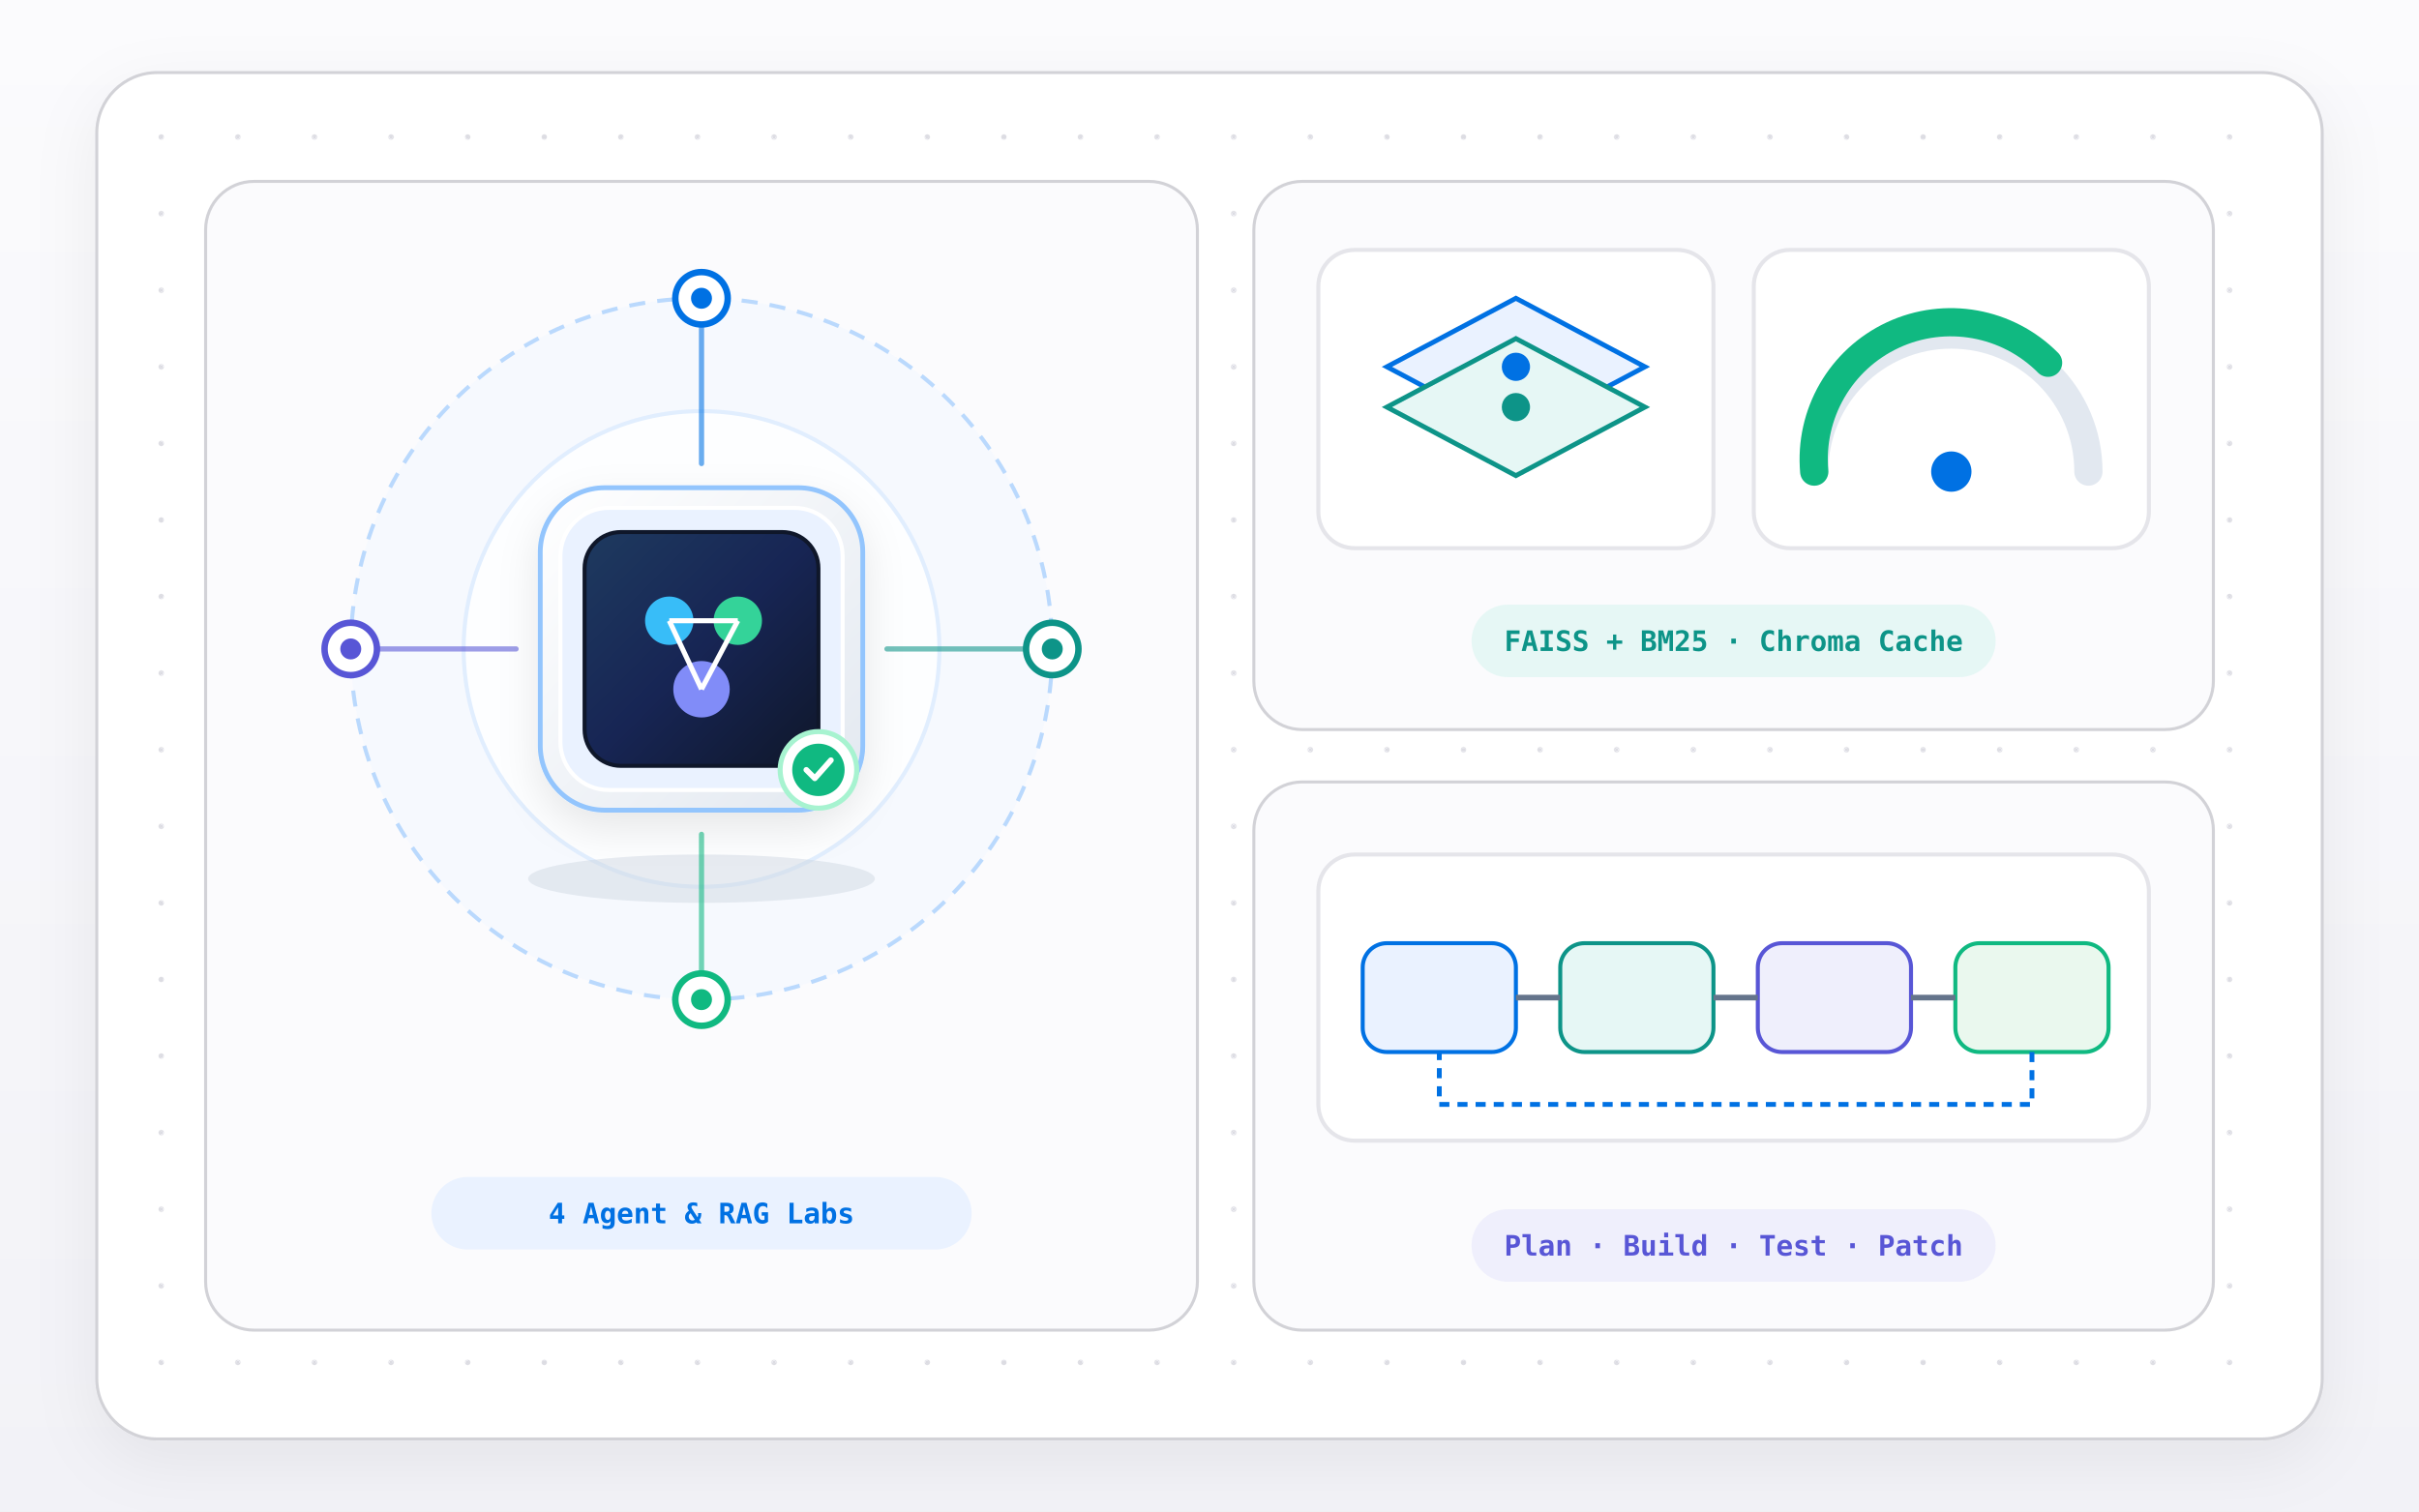
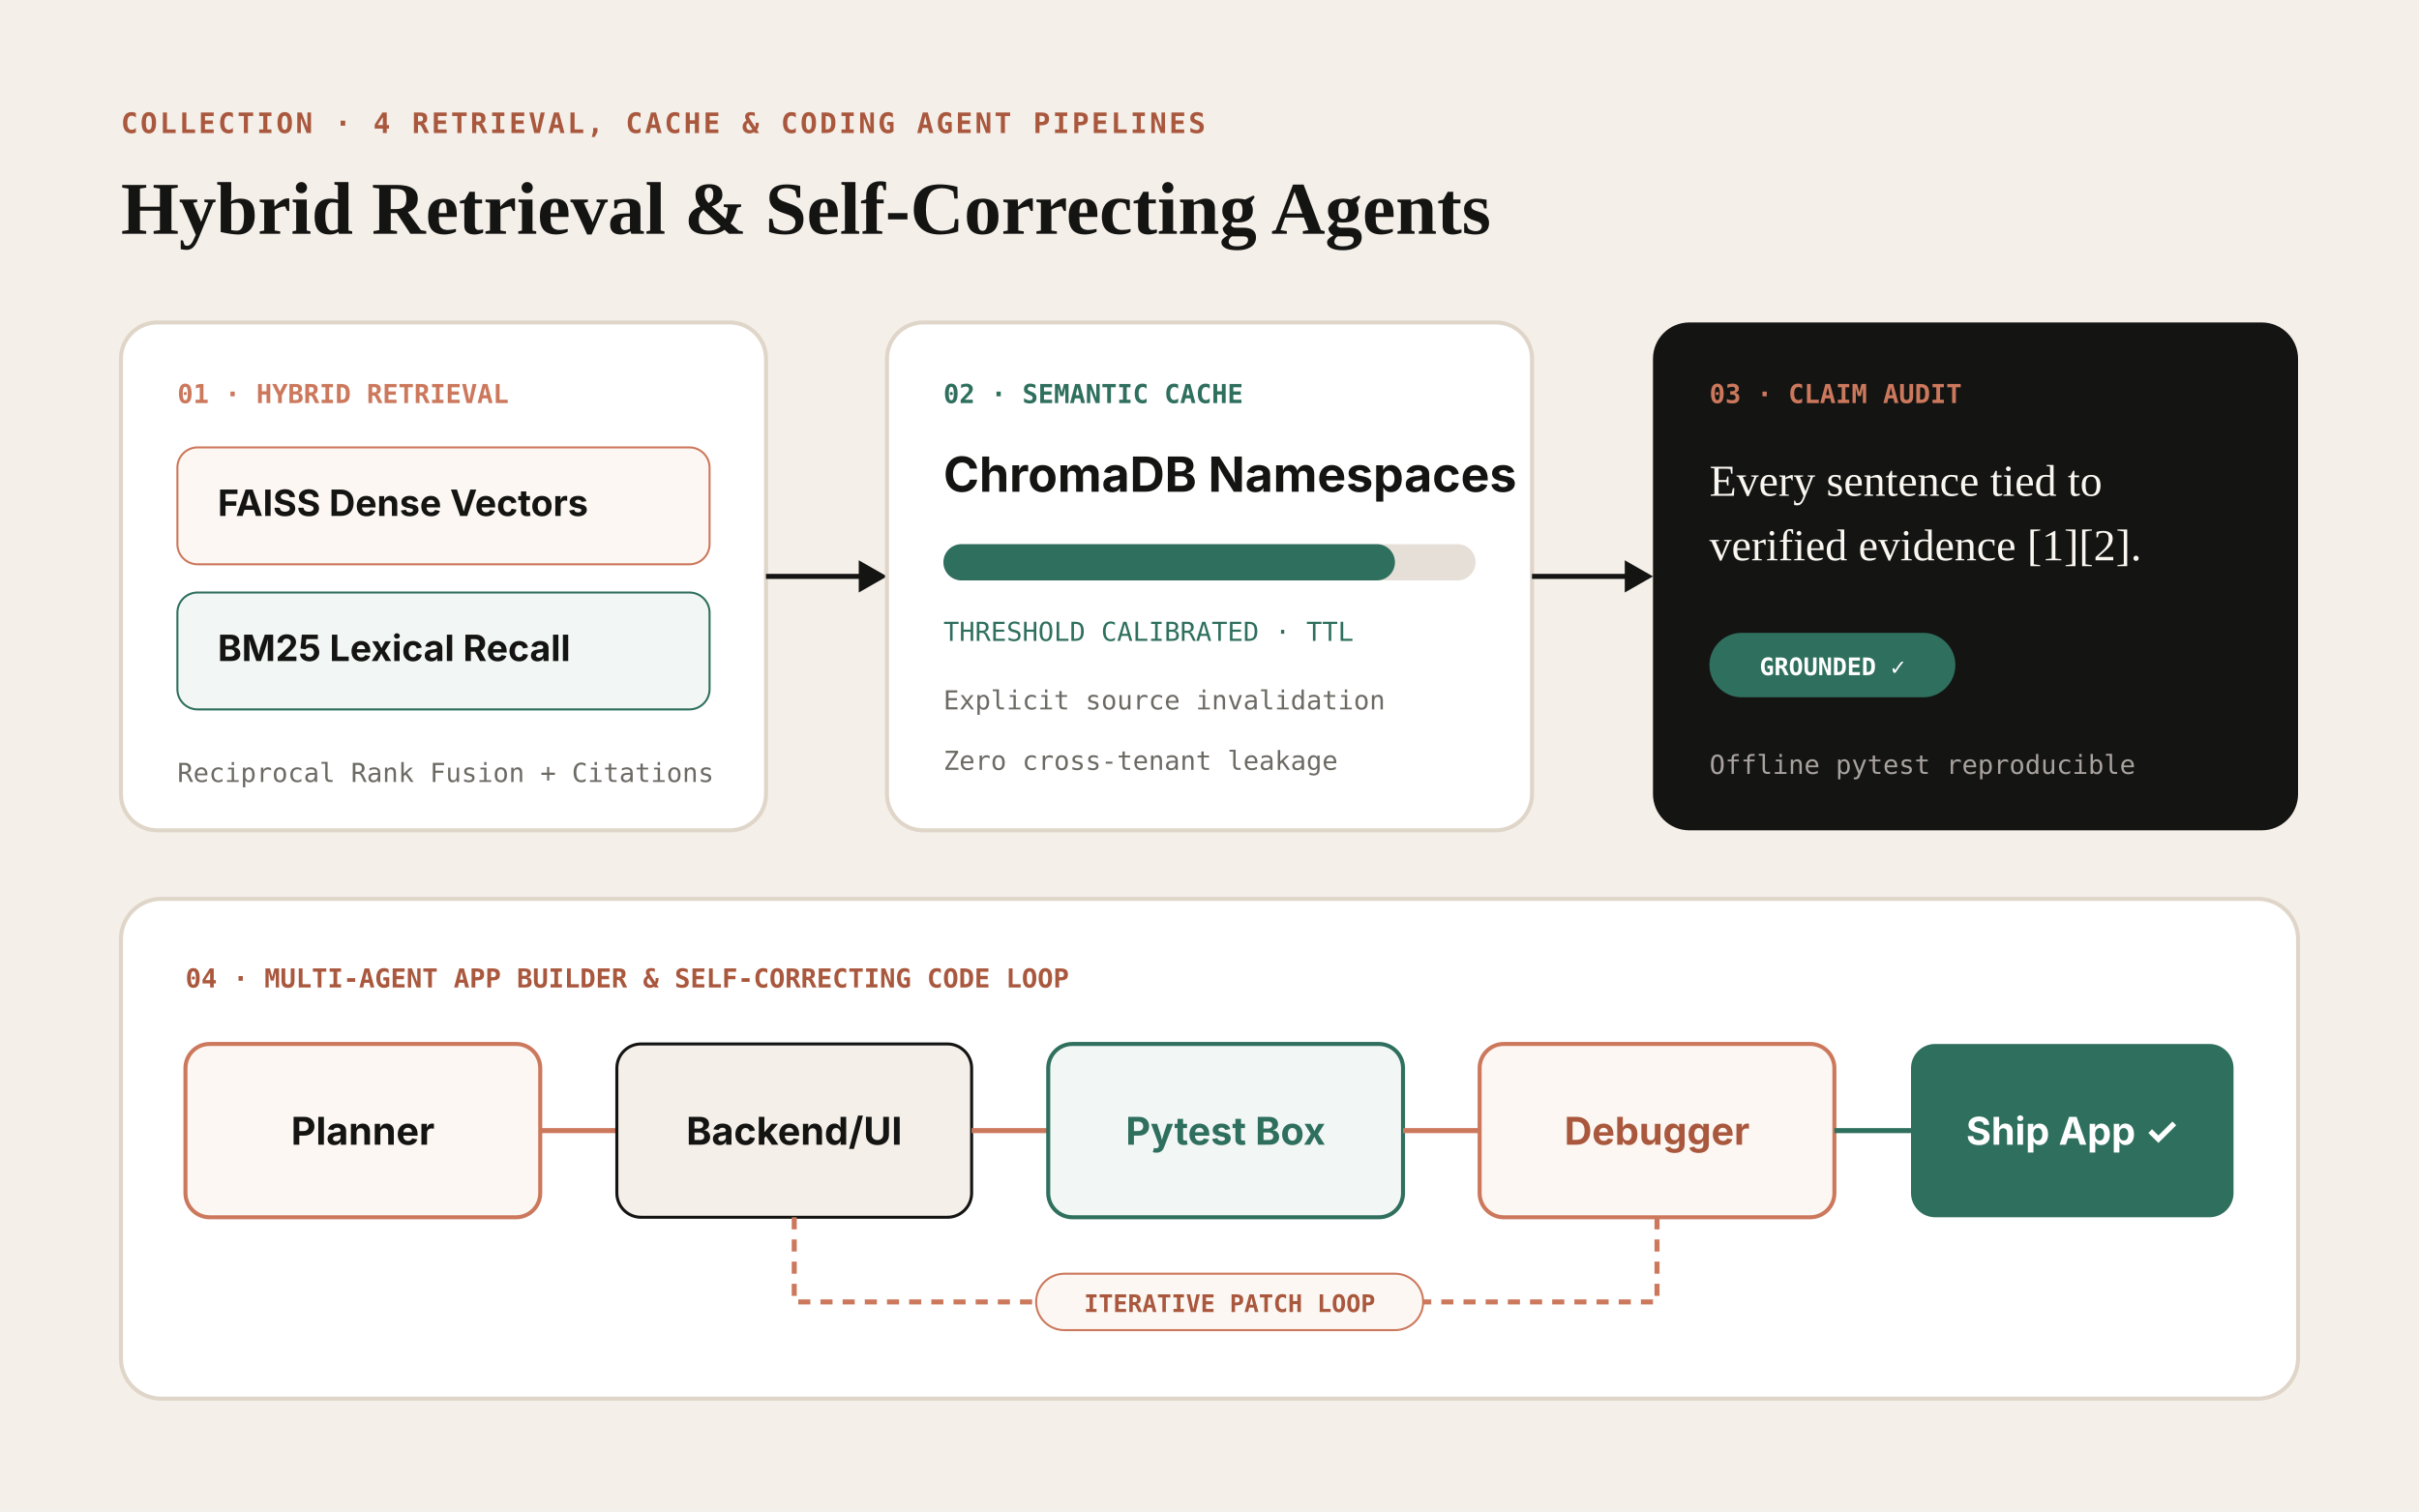
- <svg xmlns="http://www.w3.org/2000/svg" viewBox="0 0 1200 750" width="1200" height="750" role="img" aria-label="Agentic RAG and Coding Agents Lab Apple-studio 3-panel architecture">
+ <svg xmlns="http://www.w3.org/2000/svg" viewBox="0 0 1200 750" width="1200" height="750" role="img" aria-label="Agentic RAG and Coding Agents Lab warm Claude-inspired hybrid retrieval and claim verification diagram">
  <defs>
-     <linearGradient id="bgGradOuter" x1="0" y1="0" x2="0" y2="1">
-       <stop offset="0%" stop-color="#fbfbfd" />
-       <stop offset="100%" stop-color="#f2f2f7" />
-     </linearGradient>
-     <filter id="softShadowOuter" x="-8%" y="-8%" width="116%" height="120%">
-       <feDropShadow dx="0" dy="10" stdDeviation="16" flood-color="#000000" flood-opacity="0.06" />
-     </filter>
-     <filter id="chipShadow" x="-16%" y="-16%" width="132%" height="138%">
-       <feDropShadow dx="0" dy="8" stdDeviation="10" flood-color="#0f172a" flood-opacity="0.09" />
-     </filter>
-     <pattern id="studioDots" x="61" y="49" width="38" height="38" patternUnits="userSpaceOnUse">
-       <circle cx="19" cy="19" r="1.35" fill="#dcdce2" />
-     </pattern>
-     <clipPath id="outerCardClip">
-       <rect x="64" y="52" width="1072" height="646" rx="22" />
-     </clipPath>
-     <linearGradient id="dieDark" x1="0" y1="0" x2="1" y2="1">
-       <stop offset="0%" stop-color="#1e3a5f" />
-       <stop offset="50%" stop-color="#172554" />
-       <stop offset="100%" stop-color="#0f172a" />
-     </linearGradient>
-     <linearGradient id="subLight" x1="0" y1="0" x2="1" y2="1">
-       <stop offset="0%" stop-color="#ffffff" />
-       <stop offset="100%" stop-color="#e2e8f0" />
-     </linearGradient>
-     <linearGradient id="tealFade" x1="0" y1="0" x2="0" y2="1">
-       <stop offset="0%" stop-color="#0d9488" stop-opacity="0.26" />
-       <stop offset="100%" stop-color="#0d9488" stop-opacity="0.02" />
-     </linearGradient>
-     <linearGradient id="blueFade" x1="0" y1="0" x2="0" y2="1">
-       <stop offset="0%" stop-color="#0071e3" stop-opacity="0.24" />
-       <stop offset="100%" stop-color="#0071e3" stop-opacity="0.02" />
-     </linearGradient>
+ 
  </defs>
-   <rect width="1200" height="750" fill="url(#bgGradOuter)" />
-   <rect x="48" y="36" width="1104" height="678" rx="30" fill="#ffffff" stroke="#d2d2d7" stroke-width="1.5" filter="url(#softShadowOuter)" />
-   <rect x="64" y="52" width="1072" height="646" rx="22" fill="url(#studioDots)" clip-path="url(#outerCardClip)" />
-   <g transform="translate(48, 36)">
-     <rect x="54" y="54" width="492" height="570" rx="24" fill="#fbfbfd" stroke="#d2d2d7" stroke-width="1.5" />
-     <circle cx="300" cy="286" r="174" fill="#f4f8ff" opacity="0.62" stroke="#93c5fd" stroke-width="2" stroke-dasharray="8 6" />
-     <circle cx="300" cy="286" r="118" fill="#ffffff" opacity="0.78" stroke="#dbeafe" stroke-width="2" />
-     <ellipse cx="300" cy="400" rx="86" ry="12" fill="#cbd5e1" opacity="0.45" />
-     <line x1="300.0" y1="194.0" x2="300.0" y2="112.0" stroke="#0071e3" stroke-width="2.6" opacity="0.58" stroke-linecap="round" />
-     <line x1="392.0" y1="286.0" x2="474.0" y2="286.0" stroke="#0d9488" stroke-width="2.6" opacity="0.58" stroke-linecap="round" />
-     <line x1="300.0" y1="378.0" x2="300.0" y2="460.0" stroke="#10b981" stroke-width="2.6" opacity="0.58" stroke-linecap="round" />
-     <line x1="208.0" y1="286.0" x2="126.0" y2="286.0" stroke="#5856d6" stroke-width="2.6" opacity="0.58" stroke-linecap="round" />
-     <circle cx="300.0" cy="112.0" r="13" fill="#ffffff" stroke="#0071e3" stroke-width="3.2" />
-     <circle cx="300.0" cy="112.0" r="5.2" fill="#0071e3" />
-     <circle cx="474.0" cy="286.0" r="13" fill="#ffffff" stroke="#0d9488" stroke-width="3.2" />
-     <circle cx="474.0" cy="286.0" r="5.2" fill="#0d9488" />
-     <circle cx="300.0" cy="460.0" r="13" fill="#ffffff" stroke="#10b981" stroke-width="3.2" />
-     <circle cx="300.0" cy="460.0" r="5.2" fill="#10b981" />
-     <circle cx="126.0" cy="286.0" r="13" fill="#ffffff" stroke="#5856d6" stroke-width="3.2" />
-     <circle cx="126.0" cy="286.0" r="5.2" fill="#5856d6" />
-     <rect x="220" y="206" width="160" height="160" rx="32" fill="url(#subLight)" stroke="#93c5fd" stroke-width="2.4" filter="url(#chipShadow)" />
-     <rect x="230" y="216" width="140" height="140" rx="24" fill="#eaf2ff" stroke="#ffffff" stroke-width="2" />
-     <rect x="242" y="228" width="116" height="116" rx="18" fill="url(#dieDark)" stroke="#0f172a" stroke-width="2" />
-     <circle cx="284" cy="272" r="12" fill="#38bdf8" />
-     <circle cx="318" cy="272" r="12" fill="#34d399" />
-     <circle cx="300" cy="306" r="14" fill="#818cf8" />
-     <line x1="284" y1="272" x2="318" y2="272" stroke="#ffffff" stroke-width="2.5" />
-     <line x1="284" y1="272" x2="300" y2="306" stroke="#ffffff" stroke-width="2.5" />
-     <line x1="318" y1="272" x2="300" y2="306" stroke="#ffffff" stroke-width="2.5" />
-     <circle cx="358" cy="346" r="19" fill="#ffffff" stroke="#a7f3d0" stroke-width="2.5" />
-     <circle cx="358" cy="346" r="13" fill="#10b981" />
-     <path d="M 352 346 L 356.2 350.2 L 364.2 341.2" fill="none" stroke="#ffffff" stroke-width="2.8" stroke-linecap="round" stroke-linejoin="round" />
-     <rect x="166" y="548" width="268" height="36" rx="18" fill="#eaf2ff" />
-     <text x="300" y="571" text-anchor="middle" font-family="SF Mono, ui-monospace, monospace" font-size="14" font-weight="700" fill="#0071e3">4 Agent &amp; RAG Labs</text>
-     <rect x="574" y="54" width="476" height="272" rx="24" fill="#fbfbfd" stroke="#d2d2d7" stroke-width="1.5" />
-     <rect x="606" y="88" width="196" height="148" rx="18" fill="#ffffff" stroke="#e5e5ea" stroke-width="2" />
-     <polygon points="704,112 768,146 704,180 640,146" fill="#eaf2ff" stroke="#0071e3" stroke-width="2.4" />
-     <polygon points="704,132 768,166 704,200 640,166" fill="#e6f7f5" stroke="#0d9488" stroke-width="2.4" />
-     <circle cx="704" cy="146" r="7" fill="#0071e3" />
-     <circle cx="704" cy="166" r="7" fill="#0d9488" />
-     <rect x="822" y="88" width="196" height="148" rx="18" fill="#ffffff" stroke="#e5e5ea" stroke-width="2" />
-     <path d="M 852 198 A 68 68 0 0 1 988 198" fill="none" stroke="#e2e8f0" stroke-width="14" stroke-linecap="round" />
-     <path d="M 852 198 A 68 68 0 0 1 968 144" fill="none" stroke="#10b981" stroke-width="14" stroke-linecap="round" />
-     <circle cx="920" cy="198" r="10" fill="#0071e3" />
-     <rect x="682" y="264" width="260" height="36" rx="18" fill="#e6f7f5" />
-     <text x="812" y="287" text-anchor="middle" font-family="SF Mono, ui-monospace, monospace" font-size="14" font-weight="700" fill="#0d9488">FAISS + BM25 · Chroma Cache</text>
-     <rect x="574" y="352" width="476" height="272" rx="24" fill="#fbfbfd" stroke="#d2d2d7" stroke-width="1.5" />
-     <rect x="606" y="388" width="412" height="142" rx="18" fill="#ffffff" stroke="#e5e5ea" stroke-width="2" />
-     <rect x="628" y="432" width="76" height="54" rx="12" fill="#eaf2ff" stroke="#0071e3" stroke-width="2" />
-     <rect x="726" y="432" width="76" height="54" rx="12" fill="#e6f7f5" stroke="#0d9488" stroke-width="2" />
-     <rect x="824" y="432" width="76" height="54" rx="12" fill="#efeffc" stroke="#5856d6" stroke-width="2" />
-     <rect x="922" y="432" width="76" height="54" rx="12" fill="#eaf8ee" stroke="#10b981" stroke-width="2" />
-     <line x1="704" y1="459" x2="726" y2="459" stroke="#64748b" stroke-width="2.8" />
-     <line x1="802" y1="459" x2="824" y2="459" stroke="#64748b" stroke-width="2.8" />
-     <line x1="900" y1="459" x2="922" y2="459" stroke="#64748b" stroke-width="2.8" />
-     <path d="M 960 486 V 512 H 666 V 486" fill="none" stroke="#0071e3" stroke-width="2.4" stroke-dasharray="5 4" />
-     <rect x="682" y="564" width="260" height="36" rx="18" fill="#efeffc" />
-     <text x="812" y="587" text-anchor="middle" font-family="SF Mono, ui-monospace, monospace" font-size="14" font-weight="700" fill="#5856d6">Plan · Build · Test · Patch</text>
-   </g>
+   <rect width="1200" height="750" fill="#f4efe8" />
+   <text x="60" y="66" font-family="'SF Mono', 'JetBrains Mono', ui-monospace, Menlo, monospace" font-size="14" font-weight="700" fill="#a9583e" letter-spacing="1.2">COLLECTION · 4 RETRIEVAL, CACHE &amp; CODING AGENT PIPELINES</text>
+   <text x="60" y="116" font-family="Georgia, 'Iowan Old Style', 'Times New Roman', serif" font-size="37" font-weight="700" fill="#141413">Hybrid Retrieval &amp; Self-Correcting Agents</text>
+   <rect x="60" y="160" width="320" height="252" rx="18" fill="#ffffff" stroke="#dfd6c9" stroke-width="2" />
+   <text x="88" y="200" font-family="'SF Mono', 'JetBrains Mono', ui-monospace, Menlo, monospace" font-size="13" font-weight="700" fill="#cc785c">01 · HYBRID RETRIEVAL</text>
+   <rect x="88" y="222" width="264" height="58" rx="10" fill="#fcf7f2" stroke="#cc785c" />
+   <text x="108" y="256" font-family="-apple-system, BlinkMacSystemFont, 'SF Pro Display', 'Segoe UI', system-ui, sans-serif" font-size="18" font-weight="700" fill="#141413">FAISS Dense Vectors</text>
+   <rect x="88" y="294" width="264" height="58" rx="10" fill="#f2f7f5" stroke="#2f6f5e" />
+   <text x="108" y="328" font-family="-apple-system, BlinkMacSystemFont, 'SF Pro Display', 'Segoe UI', system-ui, sans-serif" font-size="18" font-weight="700" fill="#141413">BM25 Lexical Recall</text>
+   <text x="88" y="388" font-family="'SF Mono', 'JetBrains Mono', ui-monospace, Menlo, monospace" font-size="13" fill="#6c6a64">Reciprocal Rank Fusion + Citations</text>
+   <line x1="380" y1="286" x2="432" y2="286" stroke="#141413" stroke-width="2.5" />
+   <polygon points="426,278 440,286 426,294" fill="#141413" />
+   <rect x="440" y="160" width="320" height="252" rx="18" fill="#ffffff" stroke="#dfd6c9" stroke-width="2" />
+   <text x="468" y="200" font-family="'SF Mono', 'JetBrains Mono', ui-monospace, Menlo, monospace" font-size="13" font-weight="700" fill="#2f6f5e">02 · SEMANTIC CACHE</text>
+   <text x="468" y="244" font-family="-apple-system, BlinkMacSystemFont, 'SF Pro Display', 'Segoe UI', system-ui, sans-serif" font-size="24" font-weight="700" fill="#141413">ChromaDB Namespaces</text>
+   <rect x="468" y="270" width="264" height="18" rx="9" fill="#e6dfd8" />
+   <rect x="468" y="270" width="224" height="18" rx="9" fill="#2f6f5e" />
+   <text x="468" y="318" font-family="'SF Mono', 'JetBrains Mono', ui-monospace, Menlo, monospace" font-size="13" fill="#2f6f5e">THRESHOLD CALIBRATED · TTL</text>
+   <text x="468" y="352" font-family="'SF Mono', 'JetBrains Mono', ui-monospace, Menlo, monospace" font-size="13" fill="#6c6a64">Explicit source invalidation</text>
+   <text x="468" y="382" font-family="'SF Mono', 'JetBrains Mono', ui-monospace, Menlo, monospace" font-size="13" fill="#6c6a64">Zero cross-tenant leakage</text>
+   <line x1="760" y1="286" x2="812" y2="286" stroke="#141413" stroke-width="2.5" />
+   <polygon points="806,278 820,286 806,294" fill="#141413" />
+   <rect x="820" y="160" width="320" height="252" rx="18" fill="#141413" />
+   <text x="848" y="200" font-family="'SF Mono', 'JetBrains Mono', ui-monospace, Menlo, monospace" font-size="13" font-weight="700" fill="#cc785c">03 · CLAIM AUDIT</text>
+   <text x="848" y="246" font-family="Georgia, 'Iowan Old Style', 'Times New Roman', serif" font-size="22" fill="#faf6f0">Every sentence tied to</text>
+   <text x="848" y="278" font-family="Georgia, 'Iowan Old Style', 'Times New Roman', serif" font-size="22" fill="#faf6f0">verified evidence [1][2].</text>
+   <rect x="848" y="314" width="122" height="32" rx="16" fill="#2f6f5e" />
+   <text x="909" y="335" text-anchor="middle" font-family="'SF Mono', 'JetBrains Mono', ui-monospace, Menlo, monospace" font-size="12" font-weight="700" fill="#ffffff">GROUNDED ✓</text>
+   <text x="848" y="384" font-family="'SF Mono', 'JetBrains Mono', ui-monospace, Menlo, monospace" font-size="13" fill="#a8a29e">Offline pytest reproducible</text>
+   <rect x="60" y="446" width="1080" height="248" rx="20" fill="#ffffff" stroke="#dfd6c9" stroke-width="2" />
+   <text x="92" y="490" font-family="'SF Mono', 'JetBrains Mono', ui-monospace, Menlo, monospace" font-size="13" font-weight="700" fill="#a9583e">04 · MULTI-AGENT APP BUILDER &amp; SELF-CORRECTING CODE LOOP</text>
+   <rect x="92" y="518" width="176" height="86" rx="12" fill="#fcf7f2" stroke="#cc785c" stroke-width="2" />
+   <text x="180" y="568" text-anchor="middle" font-family="-apple-system, BlinkMacSystemFont, 'SF Pro Display', 'Segoe UI', system-ui, sans-serif" font-size="19" font-weight="700" fill="#141413">Planner</text>
+   <line x1="268" y1="561" x2="306" y2="561" stroke="#cc785c" stroke-width="2.5" />
+   <rect x="306" y="518" width="176" height="86" rx="12" fill="#f4efe8" stroke="#141413" stroke-width="1.5" />
+   <text x="394" y="568" text-anchor="middle" font-family="-apple-system, BlinkMacSystemFont, 'SF Pro Display', 'Segoe UI', system-ui, sans-serif" font-size="19" font-weight="700" fill="#141413">Backend/UI</text>
+   <line x1="482" y1="561" x2="520" y2="561" stroke="#cc785c" stroke-width="2.5" />
+   <rect x="520" y="518" width="176" height="86" rx="12" fill="#f2f7f5" stroke="#2f6f5e" stroke-width="2" />
+   <text x="608" y="568" text-anchor="middle" font-family="-apple-system, BlinkMacSystemFont, 'SF Pro Display', 'Segoe UI', system-ui, sans-serif" font-size="19" font-weight="700" fill="#2f6f5e">Pytest Box</text>
+   <line x1="696" y1="561" x2="734" y2="561" stroke="#cc785c" stroke-width="2.5" />
+   <rect x="734" y="518" width="176" height="86" rx="12" fill="#fcf7f2" stroke="#cc785c" stroke-width="2" />
+   <text x="822" y="568" text-anchor="middle" font-family="-apple-system, BlinkMacSystemFont, 'SF Pro Display', 'Segoe UI', system-ui, sans-serif" font-size="19" font-weight="700" fill="#a9583e">Debugger</text>
+   <line x1="910" y1="561" x2="948" y2="561" stroke="#2f6f5e" stroke-width="2.5" />
+   <rect x="948" y="518" width="160" height="86" rx="12" fill="#2f6f5e" />
+   <text x="1028" y="568" text-anchor="middle" font-family="-apple-system, BlinkMacSystemFont, 'SF Pro Display', 'Segoe UI', system-ui, sans-serif" font-size="19" font-weight="700" fill="#ffffff">Ship App ✓</text>
+   <path d="M 822 604 V 646 H 394 V 604" fill="none" stroke="#cc785c" stroke-width="2.5" stroke-dasharray="6 5" />
+   <rect x="514" y="632" width="192" height="28" rx="14" fill="#fcf7f2" stroke="#cc785c" />
+   <text x="610" y="651" text-anchor="middle" font-family="'SF Mono', 'JetBrains Mono', ui-monospace, Menlo, monospace" font-size="12" font-weight="700" fill="#a9583e">ITERATIVE PATCH LOOP</text>
</svg>
